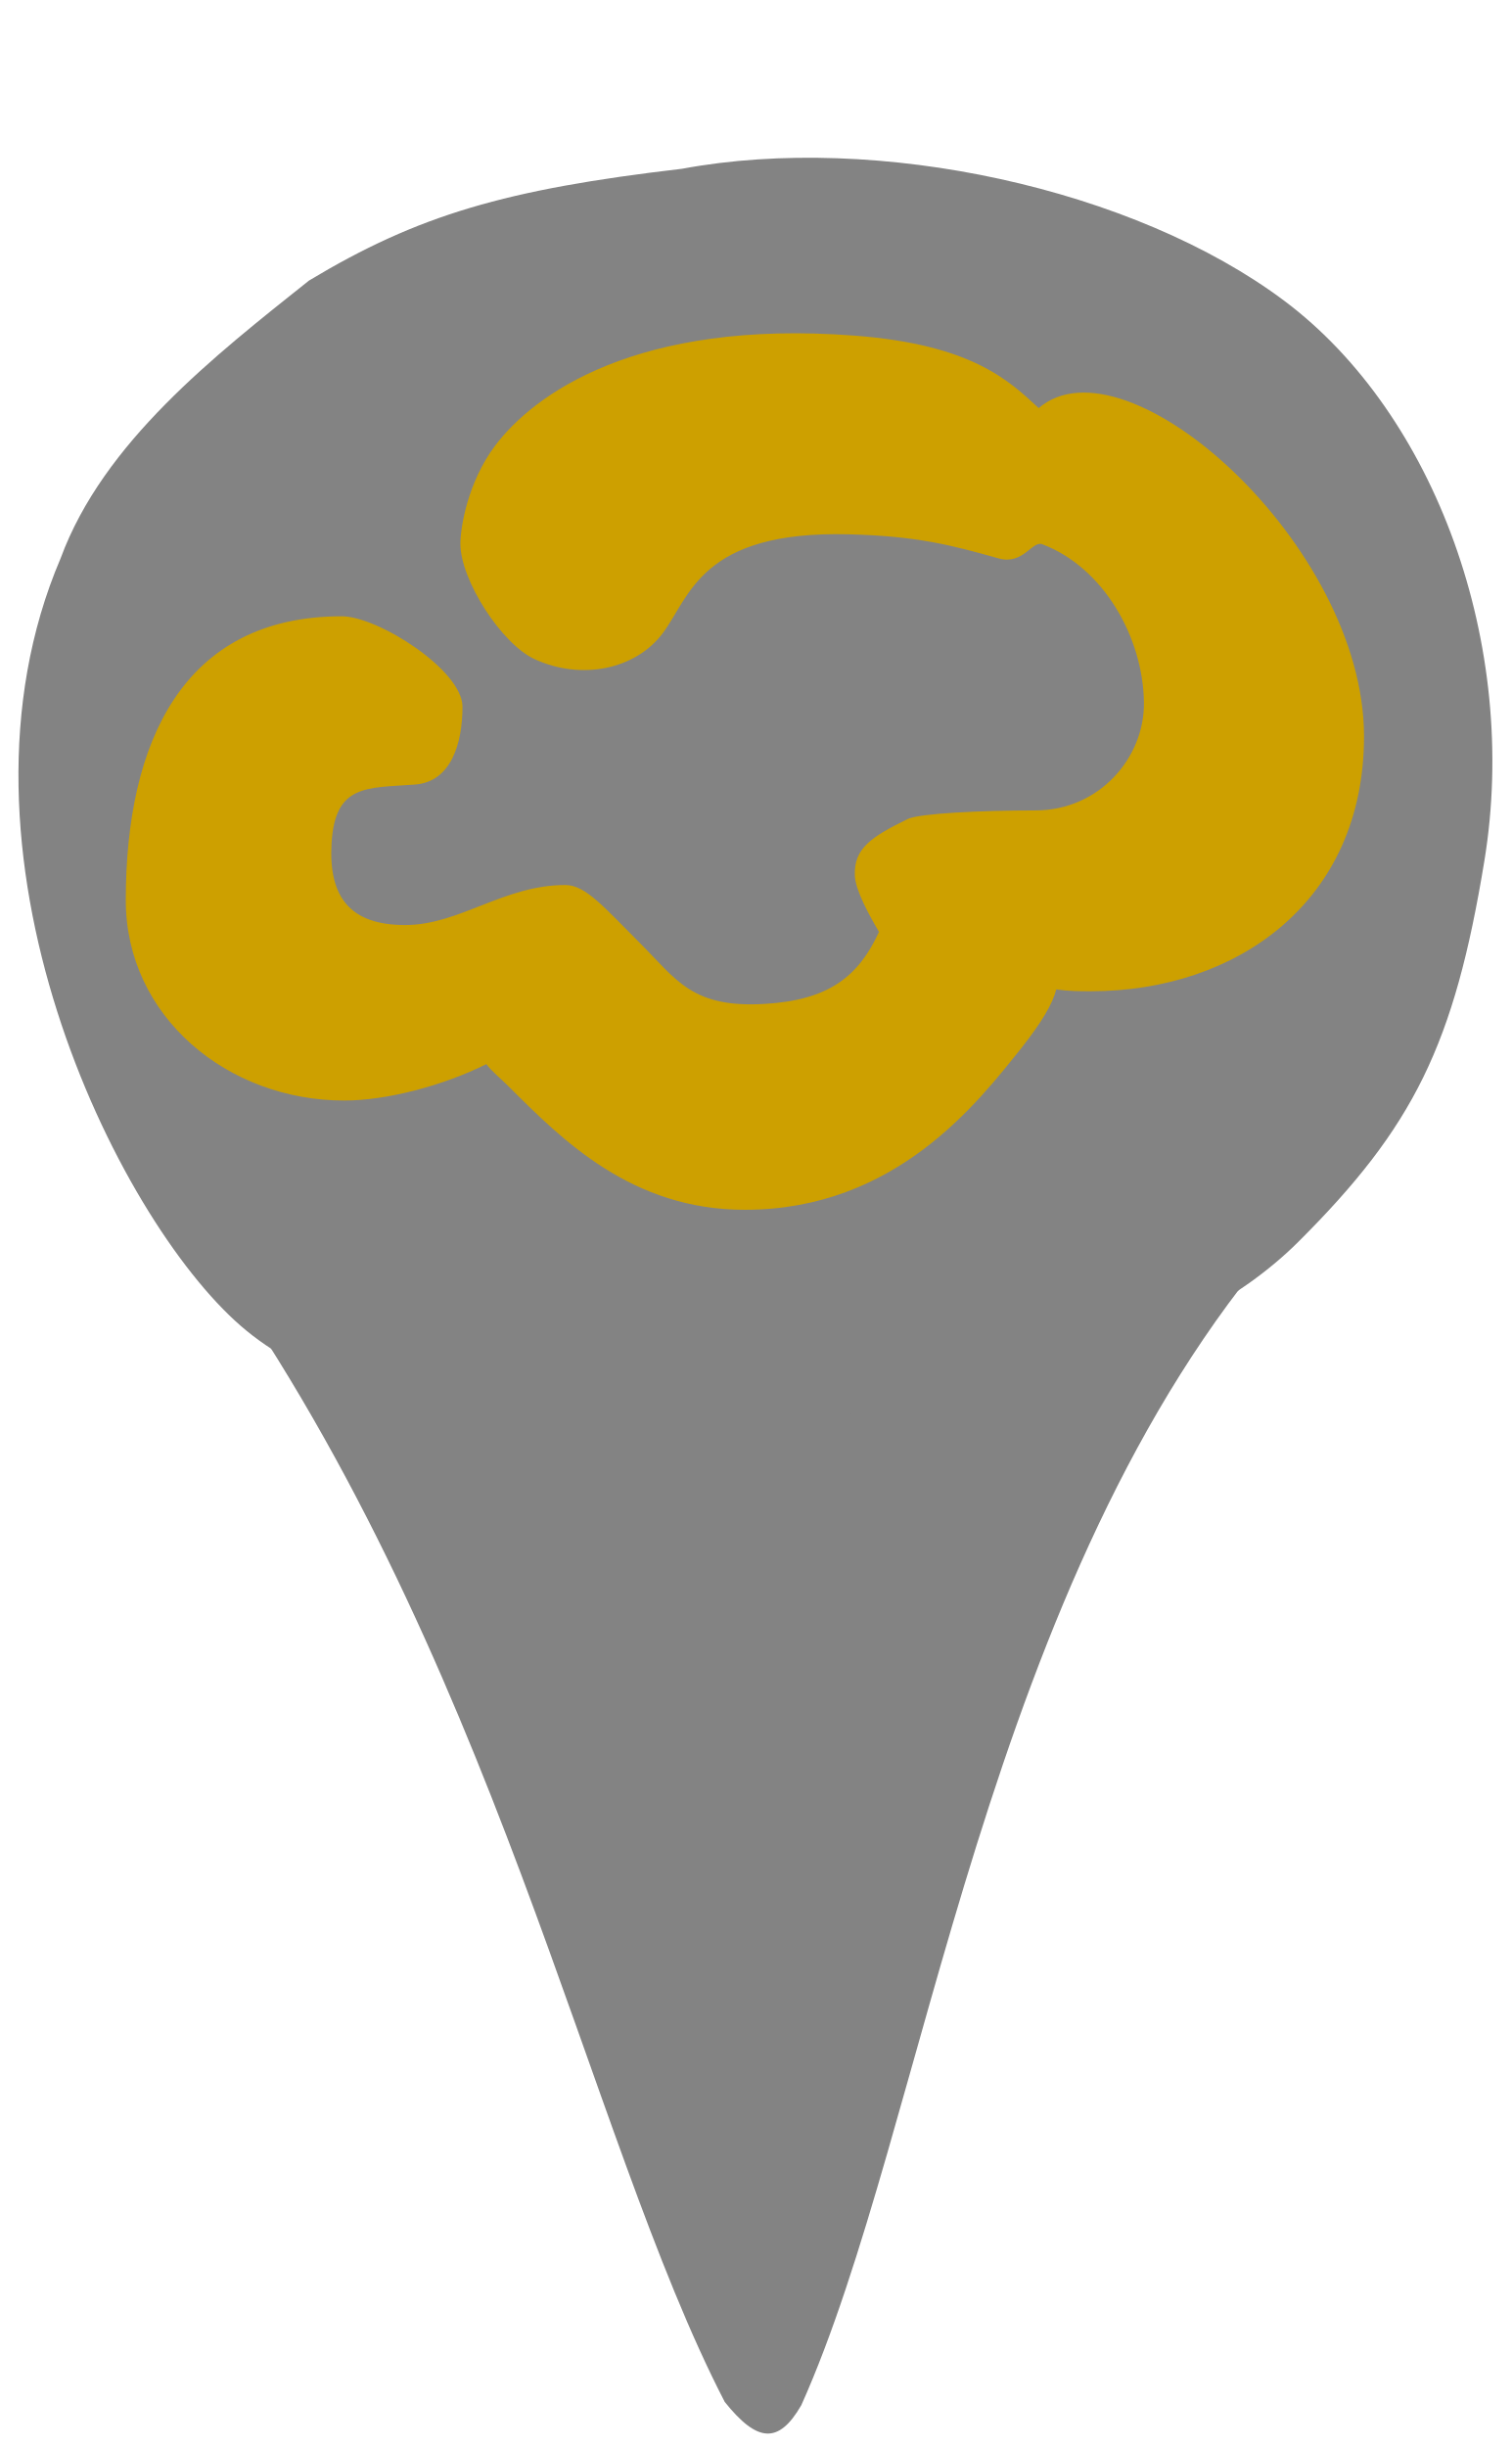
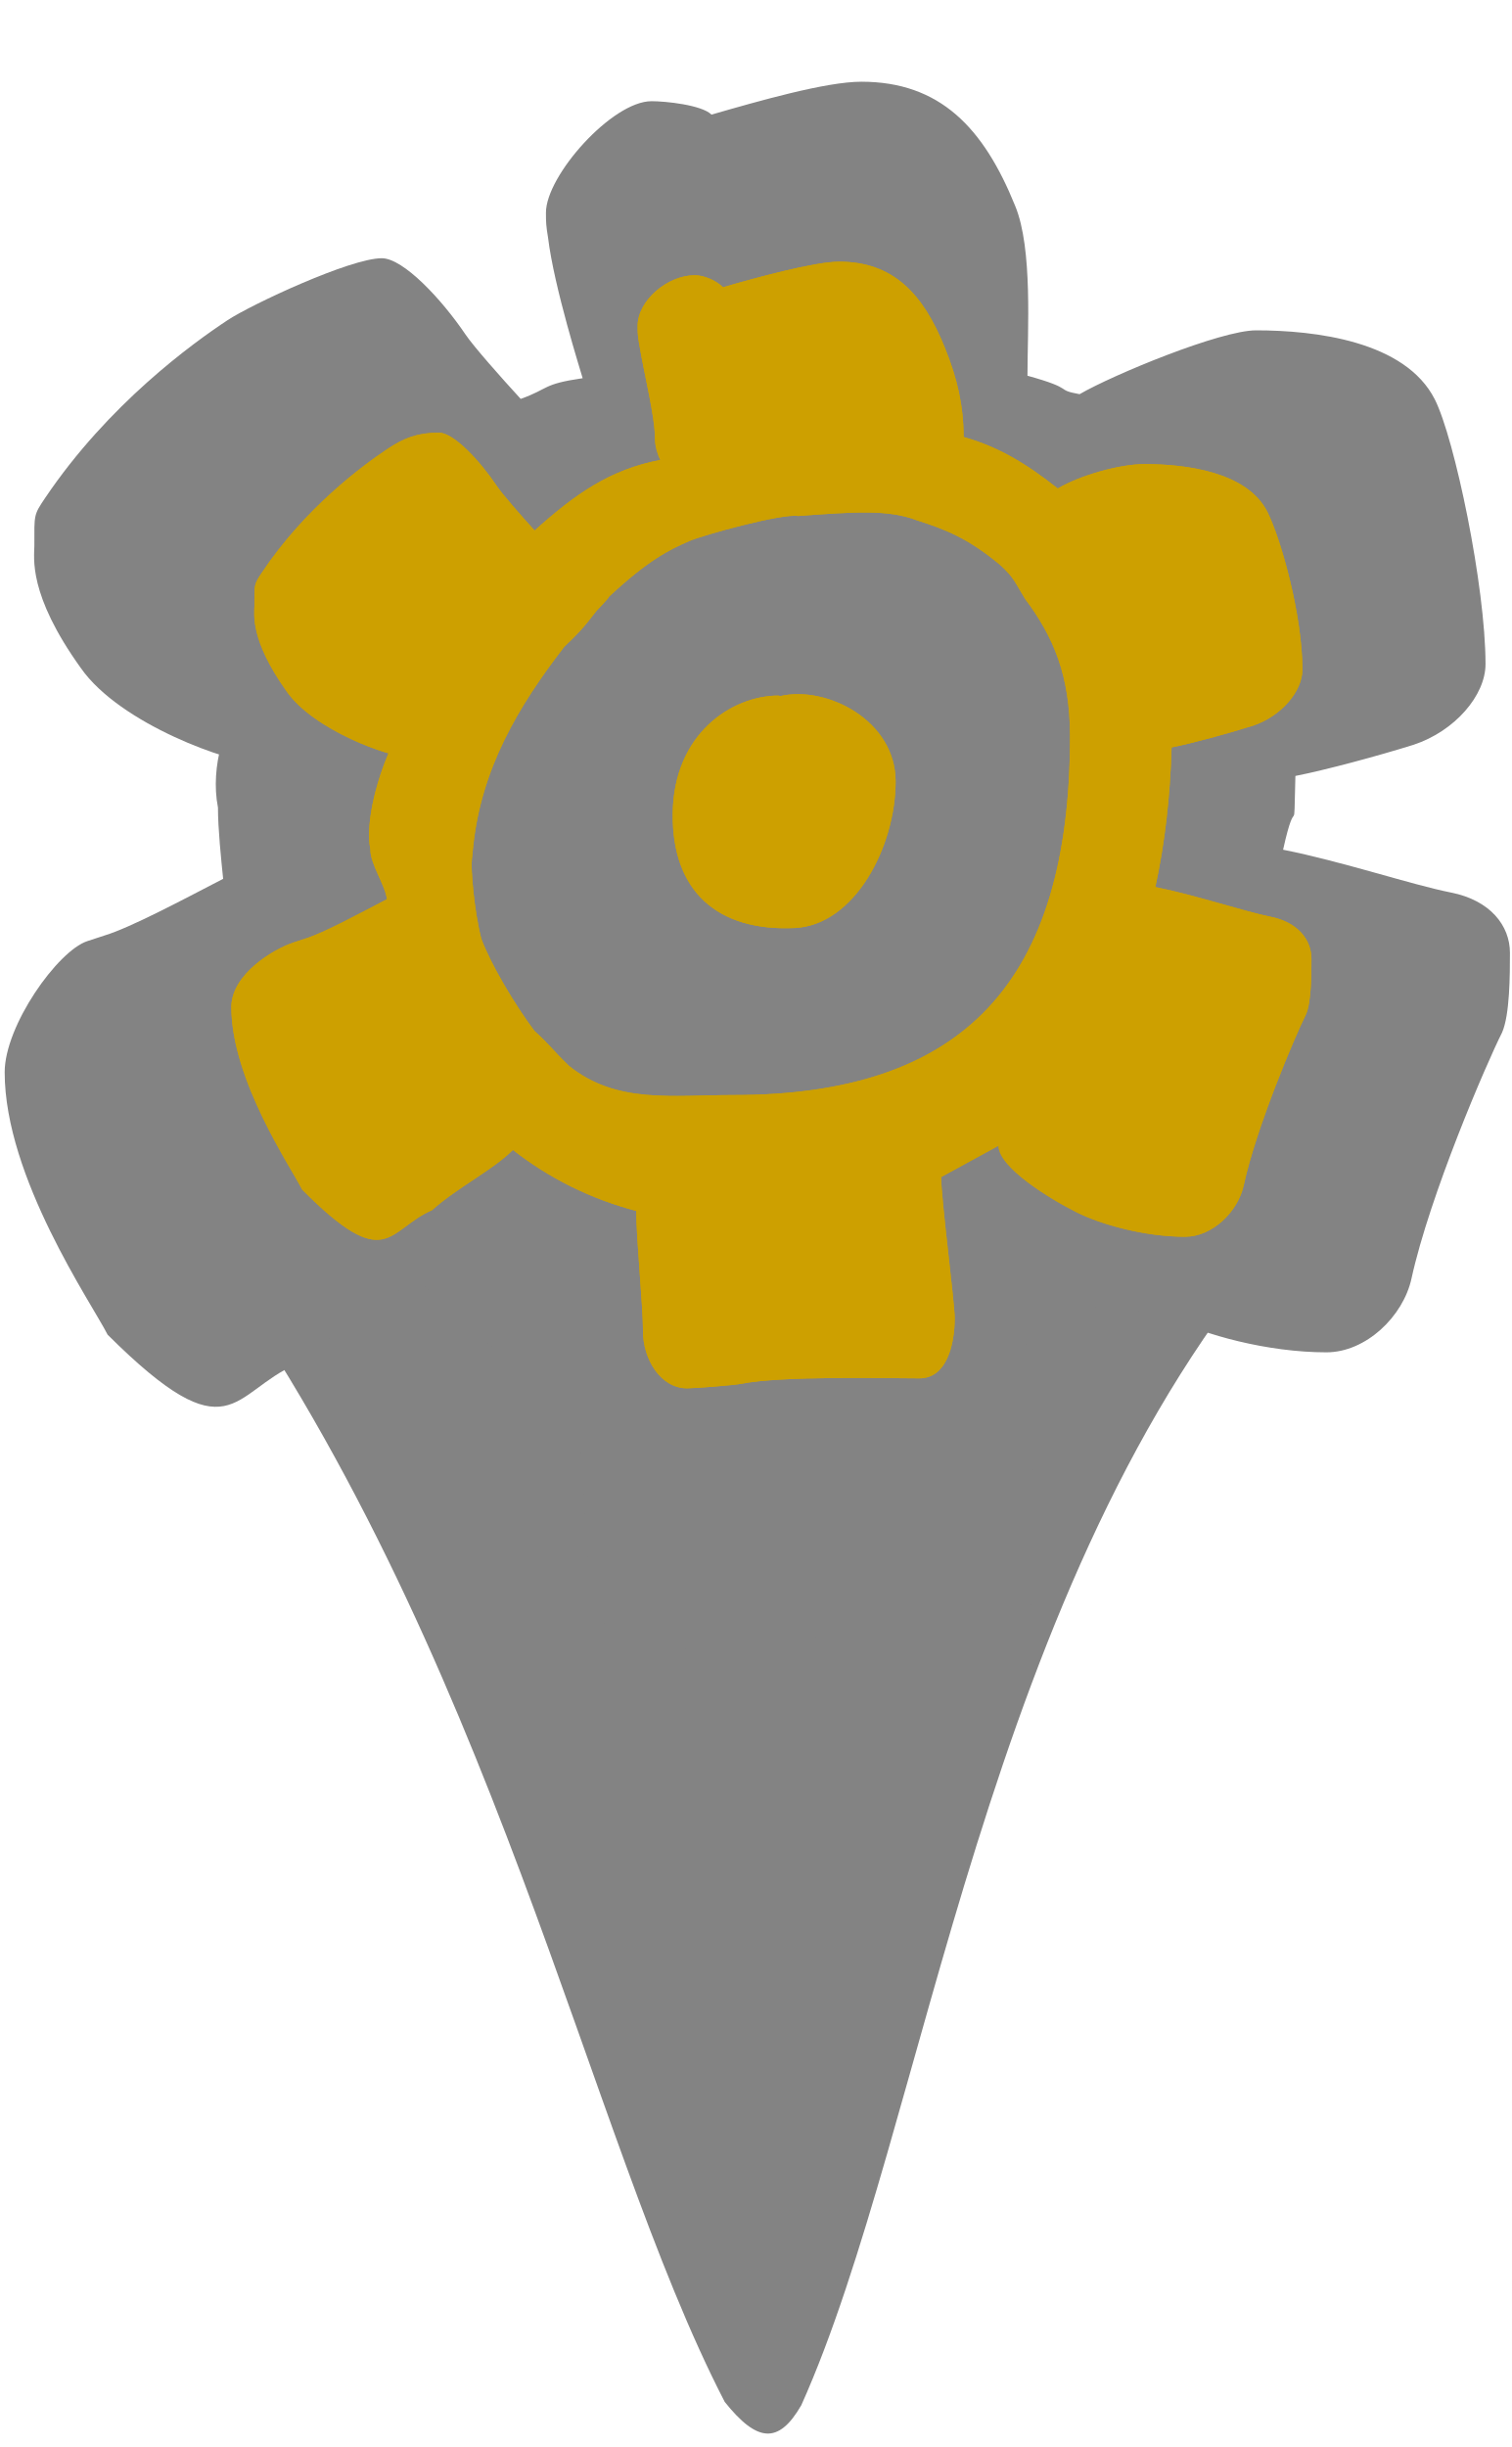
<svg xmlns="http://www.w3.org/2000/svg" version="1.1" width="42" height="68" id="svg3173">
  <defs id="defs3175" />
  <path style="fill:#838383" id="path145" d="M 5.529,34.509 C 13.779,45.848 16.286,59.292 20.143,66.747 c 0.896,1.12 1.492,1.192 2.128,0.092 C 25.757,59.076 27.338,43.89 35.609,34.392 26.483,39.383 3.489,24.31 5.529,34.509 z" />
-   <path style="fill:#838383;fill-opacity:1" id="path2993" d="M 8.586,7.798 C 11.619,5.974 14.051,5.264 18.956,4.69 c 5.422,-1.009 12.573,0.541 16.751,3.678 4.177,3.137 6.532,9.555 5.55,15.55 -0.837,5.111 -1.964,7.398 -5.182,10.602 -3.258,3.243 -9.448,4.666 -14.359,4.921 C 16.812,39.696 10.169,39.861 6.696,36.849 3.224,33.837 -1.786,23.637 1.685,15.514 2.873,12.291 5.964,9.888 8.586,7.798 z" />
  <text xml:space="preserve" style="font-size:22px;font-style:normal;font-variant:normal;font-weight:bold;font-stretch:normal;text-align:center;line-height:125%;letter-spacing:0px;word-spacing:0px;text-anchor:middle;fill:#838383;fill-opacity:1;stroke:none;font-family:Pecita;-inkscape-font-specification:Pecita Bold" x="-72.61" y="-16.36" id="text2991" transform="scale(1,-1)">
    <tspan id="tspan2993" x="-72.61" y="-16.36" />
  </text>
-   <g style="font-size:29.011px;font-style:normal;font-variant:normal;font-weight:bold;font-stretch:normal;text-align:center;line-height:125%;letter-spacing:0px;word-spacing:0px;text-anchor:middle;fill:#cda000;fill-opacity:1;stroke:none;font-family:DIN Condensed;-inkscape-font-specification:DIN Condensed" id="text2995">
-     <path d="m 13.516,29.57 c 0.152,0.202 0.405,0.405 0.607,0.607 1.518,1.518 3.442,3.442 6.579,3.442 4.201,0 6.478,-2.986 7.693,-4.504 0.557,-0.709 0.86,-1.215 0.962,-1.62 0.354,0.051 0.658,0.051 0.962,0.051 4.049,0 7.592,-2.48 7.592,-7.086 0,-5.314 -6.611,-11.207 -9.042,-9.119 -0.822,-0.759 -1.849,-1.767 -5.129,-2.015 -6.056,-0.459 -8.918,1.645 -9.981,3.062 -0.759,1.012 -0.963,2.267 -0.963,2.722 0,1.012 1.145,2.786 2.065,3.208 1.3,0.596 2.801,0.289 3.56,-0.723 0.759,-1.012 1.05,-2.852 5.171,-2.747 1.924,0.049 2.881,0.31 4.162,0.669 0.687,0.192 0.932,-0.501 1.216,-0.393 1.704,0.646 2.799,2.589 2.824,4.392 0.021,1.541 -1.243,3.005 -3.014,3.005 -1.518,0 -3.234,0.083 -3.552,0.239 -1.012,0.497 -1.497,0.813 -1.469,1.568 0.015,0.415 0.406,1.117 0.672,1.568 -0.572,1.243 -1.394,1.897 -3.18,2.002 -2.021,0.119 -2.447,-0.673 -3.46,-1.686 -1.012,-1.012 -1.519,-1.618 -2.076,-1.618 -1.721,0 -2.937,1.112 -4.456,1.112 -1.518,0 -2.134,-0.766 -2.043,-2.282 0.099,-1.639 0.977,-1.523 2.318,-1.622 1.009,-0.075 1.32,-1.152 1.32,-2.164 0,-1.012 -2.345,-2.512 -3.357,-2.512 -4.403,0 -6.001,3.487 -6.001,7.89 0,3.239 2.834,5.567 6.073,5.567 1.164,0 2.733,-0.405 3.948,-1.012" style="font-size:50.611px;fill:#cda000;font-family:Pecita;-inkscape-font-specification:Pecita" id="path3012" />
+   <path id="path3025" style="font-size:37.668px;font-style:normal;font-variant:normal;font-weight:bold;font-stretch:normal;text-align:center;line-height:125%;letter-spacing:0px;word-spacing:0px;text-anchor:middle;fill:#838383;fill-opacity:1;stroke:none;font-family:Pecita;-inkscape-font-specification:Pecita" d="m 30.692,36.189 c 0,0.866 0.702,-0.124 1.796,0.417 0.985,0.487 2.737,0.974 4.379,0.974 1.095,0 2.133,-0.994 2.364,-2.053 0.506,-2.311 2.078,-5.964 2.515,-6.83 0.219,-0.487 0.221,-1.622 0.221,-2.217 0,-0.758 -0.547,-1.462 -1.642,-1.678 -1.095,-0.217 -3.021,-0.864 -4.663,-1.189 0.383,-1.732 0.288,-0.101 0.342,-2.05 0.821,-0.162 2.244,-0.541 3.284,-0.866 1.149,-0.379 2,-1.375 2,-2.241 0,-2.165 -0.861,-6.273 -1.409,-7.356 -0.821,-1.624 -3.328,-1.92 -4.97,-1.92 -0.985,0 -3.972,1.233 -4.903,1.774 -0.714,-0.129 -0.081,-0.134 -1.449,-0.513 0,-1.245 0.151,-3.529 -0.342,-4.72 C 27.34,3.556 26.129,2.271 23.94,2.271 c -0.985,0 -2.851,0.536 -4.165,0.914 -0.274,-0.271 -1.283,-0.373 -1.666,-0.373 -1.095,0 -2.935,2.068 -2.935,3.097 0,0.271 0.004,0.368 0.058,0.693 0.169,1.391 0.916,3.739 0.962,3.908 -1.134,0.165 -0.918,0.288 -1.722,0.575 C 13.925,10.489 13.159,9.623 12.94,9.298 12.283,8.324 11.213,7.176 10.611,7.176 c -0.876,0 -3.624,1.285 -4.281,1.718 C 5.345,9.544 3.009,11.235 1.257,13.834 c -0.328,0.487 -0.302,0.464 -0.302,1.331 0,0.325 -0.188,1.339 1.29,3.397 1.095,1.57 4.168,2.644 4.934,2.644 0.737,-3.832 -1.578,-1.103 -1.121,1.235 0,0.596 0.089,1.44 0.144,1.981 -1.149,0.596 -2.572,1.353 -3.284,1.57 l -0.493,0.162 c -0.821,0.271 -2.295,2.344 -2.295,3.643 0,2.923 2.424,6.427 2.861,7.293 3.43,3.414 3.437,1.6 5.239,0.823 1.053,-0.929 2.449,-1.596 3.27,-2.408 1.478,1.137 2.701,2.804 4.562,3.291 0,1.137 0.274,3.79 0.274,4.818 0,1.083 0.692,2.267 1.786,2.267 0.328,0 1.904,-0.126 2.178,-0.18 1.642,-0.325 5.831,-0.219 7.199,-0.219 1.095,0 1.425,-1.327 1.425,-2.41 0,-0.596 -0.547,-4.764 -0.547,-5.63" />
+   <g transform="translate(1,0.6)" id="g3044" style="font-size:21.592px;font-style:normal;font-variant:normal;font-weight:bold;font-stretch:normal;text-align:center;line-height:125%;letter-spacing:0px;word-spacing:0px;text-anchor:middle;fill:#cda000;fill-opacity:1;stroke:none;font-family:DIN Condensed;-inkscape-font-specification:DIN Condensed">
+     <path id="path3046" style="font-size:37.668px;fill:#cda000;font-family:Pecita;-inkscape-font-specification:Pecita" d="m 20.638,18.73 c -1.285,0 -2.925,1.049 -2.941,3.297 -0.015,2.132 1.233,3.262 3.391,3.161 1.668,-0.078 2.801,-2.256 2.805,-4.064 0.004,-1.706 -1.918,-2.678 -3.206,-2.38 M 13.865,28.064 C 13.3,27.311 12.638,26.191 12.376,25.483 12.176,24.696 12.082,23.531 12.115,23.283 l 0.035,-0.344 c 0.222,-2.173 1.255,-3.913 2.536,-5.57 0.334,-0.316 0.502,-0.482 0.889,-0.989 0.023,-0.03 0.349,-0.359 0.349,-0.397 1.092,-1.017 1.67,-1.303 2.238,-1.549 0.38,-0.165 2.569,-0.771 3.021,-0.695 1.576,-0.116 2.51,-0.184 3.302,0.12 0.771,0.246 1.406,0.485 2.311,1.238 0.389,0.354 0.409,0.48 0.693,0.942 0.791,1.055 1.251,2.132 1.251,3.827 0,6.856 -2.984,9.965 -9.349,9.965 -1.733,0 -3.252,0.248 -4.57,-0.806 -0.527,-0.51 -0.552,-0.608 -0.989,-0.995 m 12.921,3.208 c 0,0.603 1.42,1.475 2.174,1.852 0.678,0.339 1.883,0.678 3.013,0.678 0.753,0 1.468,-0.692 1.627,-1.428 0.348,-1.608 1.43,-4.15 1.731,-4.752 0.151,-0.339 0.152,-1.128 0.152,-1.543 0,-0.527 -0.377,-1.017 -1.13,-1.168 -0.753,-0.151 -2.079,-0.601 -3.209,-0.827 0.264,-1.205 0.414,-2.524 0.452,-3.88 0.565,-0.113 1.544,-0.377 2.26,-0.603 0.791,-0.264 1.376,-0.957 1.376,-1.559 0,-1.507 -0.593,-3.621 -0.969,-4.375 -0.565,-1.13 -2.29,-1.336 -3.42,-1.336 -0.678,0 -1.77,0.301 -2.411,0.678 -0.904,-0.716 -1.675,-1.168 -2.617,-1.431 0,-0.866 -0.178,-1.642 -0.517,-2.471 -0.603,-1.507 -1.436,-2.401 -2.943,-2.401 -0.678,0 -2.323,0.447 -3.227,0.711 -0.188,-0.188 -0.522,-0.334 -0.786,-0.334 -0.753,0 -1.587,0.696 -1.587,1.411 0,0.188 0.003,0.256 0.04,0.482 0.151,0.904 0.442,2.034 0.442,2.637 0,0.226 0.073,0.452 0.148,0.603 -1.394,0.264 -2.363,0.944 -3.493,1.961 -0.377,-0.414 -0.904,-1.017 -1.055,-1.243 -0.452,-0.678 -1.189,-1.476 -1.603,-1.476 -0.603,0 -0.979,0.151 -1.431,0.452 -0.678,0.452 -2.286,1.629 -3.491,3.437 -0.226,0.339 -0.208,0.323 -0.208,0.926 0,0.226 -0.129,0.932 0.888,2.363 0.753,1.092 2.868,1.839 3.395,1.839 0.507,-2.666 -1.374,0.942 -1.06,2.569 0,0.414 0.422,1.002 0.459,1.379 -0.791,0.414 -1.77,0.942 -2.26,1.092 L 7.153,25.593 c -0.565,0.188 -1.723,0.887 -1.723,1.791 0,2.034 1.668,4.472 1.969,5.075 2.361,2.375 2.365,1.113 3.606,0.572 0.725,-0.646 1.686,-1.11 2.251,-1.675 1.017,0.791 2.147,1.356 3.428,1.695 0,0.791 0.188,2.637 0.188,3.352 0,0.753 0.476,1.577 1.229,1.577 0.226,0 1.311,-0.087 1.499,-0.125 1.13,-0.226 4.013,-0.152 4.954,-0.152 0.753,0 0.981,-0.923 0.981,-1.677 0,-0.414 -0.377,-3.315 -0.377,-3.917" />
+     <path d="m 20.638,18.73 c -1.285,0 -2.925,1.049 -2.941,3.297 -0.015,2.132 1.233,3.262 3.391,3.161 1.668,-0.078 2.801,-2.256 2.805,-4.064 0.004,-1.706 -1.918,-2.678 -3.206,-2.38 M 13.865,28.064 C 13.3,27.311 12.638,26.191 12.376,25.483 12.176,24.696 12.082,23.531 12.115,23.283 l 0.035,-0.344 c 0.222,-2.173 1.255,-3.913 2.536,-5.57 0.334,-0.316 0.502,-0.482 0.889,-0.989 0.023,-0.03 0.349,-0.359 0.349,-0.397 1.092,-1.017 1.67,-1.303 2.238,-1.549 0.38,-0.165 2.569,-0.771 3.021,-0.695 1.576,-0.116 2.51,-0.184 3.302,0.12 0.771,0.246 1.406,0.485 2.311,1.238 0.389,0.354 0.409,0.48 0.693,0.942 0.791,1.055 1.251,2.132 1.251,3.827 0,6.856 -2.984,9.965 -9.349,9.965 -1.733,0 -3.252,0.248 -4.57,-0.806 -0.527,-0.51 -0.552,-0.608 -0.989,-0.995 m 12.921,3.208 c 0,0.603 1.42,1.475 2.174,1.852 0.678,0.339 1.883,0.678 3.013,0.678 0.753,0 1.468,-0.692 1.627,-1.428 0.348,-1.608 1.43,-4.15 1.731,-4.752 0.151,-0.339 0.152,-1.128 0.152,-1.543 0,-0.527 -0.377,-1.017 -1.13,-1.168 -0.753,-0.151 -2.079,-0.601 -3.209,-0.827 0.264,-1.205 0.414,-2.524 0.452,-3.88 0.565,-0.113 1.544,-0.377 2.26,-0.603 0.791,-0.264 1.376,-0.957 1.376,-1.559 0,-1.507 -0.593,-3.621 -0.969,-4.375 -0.565,-1.13 -2.29,-1.336 -3.42,-1.336 -0.678,0 -1.77,0.301 -2.411,0.678 -0.904,-0.716 -1.675,-1.168 -2.617,-1.431 0,-0.866 -0.178,-1.642 -0.517,-2.471 -0.603,-1.507 -1.436,-2.401 -2.943,-2.401 -0.678,0 -2.323,0.447 -3.227,0.711 -0.188,-0.188 -0.522,-0.334 -0.786,-0.334 -0.753,0 -1.587,0.696 -1.587,1.411 0,0.188 0.003,0.256 0.04,0.482 0.151,0.904 0.442,2.034 0.442,2.637 0,0.226 0.073,0.452 0.148,0.603 -1.394,0.264 -2.363,0.944 -3.493,1.961 -0.377,-0.414 -0.904,-1.017 -1.055,-1.243 -0.452,-0.678 -1.189,-1.476 -1.603,-1.476 -0.603,0 -0.979,0.151 -1.431,0.452 -0.678,0.452 -2.286,1.629 -3.491,3.437 -0.226,0.339 -0.208,0.323 -0.208,0.926 0,0.226 -0.129,0.932 0.888,2.363 0.753,1.092 2.868,1.839 3.395,1.839 0.507,-2.666 -1.374,0.942 -1.06,2.569 0,0.414 0.422,1.002 0.459,1.379 -0.791,0.414 -1.77,0.942 -2.26,1.092 L 7.153,25.593 c -0.565,0.188 -1.723,0.887 -1.723,1.791 0,2.034 1.668,4.472 1.969,5.075 2.361,2.375 2.365,1.113 3.606,0.572 0.725,-0.646 1.686,-1.11 2.251,-1.675 1.017,0.791 2.147,1.356 3.428,1.695 0,0.791 0.188,2.637 0.188,3.352 0,0.753 0.476,1.577 1.229,1.577 0.226,0 1.311,-0.087 1.499,-0.125 1.13,-0.226 4.013,-0.152 4.954,-0.152 0.753,0 0.981,-0.923 0.981,-1.677 0,-0.414 -0.377,-3.315 -0.377,-3.917" style="font-size:37.668px;fill:#cda000;font-family:Pecita;-inkscape-font-specification:Pecita" id="path3048" />
  </g>
</svg>
